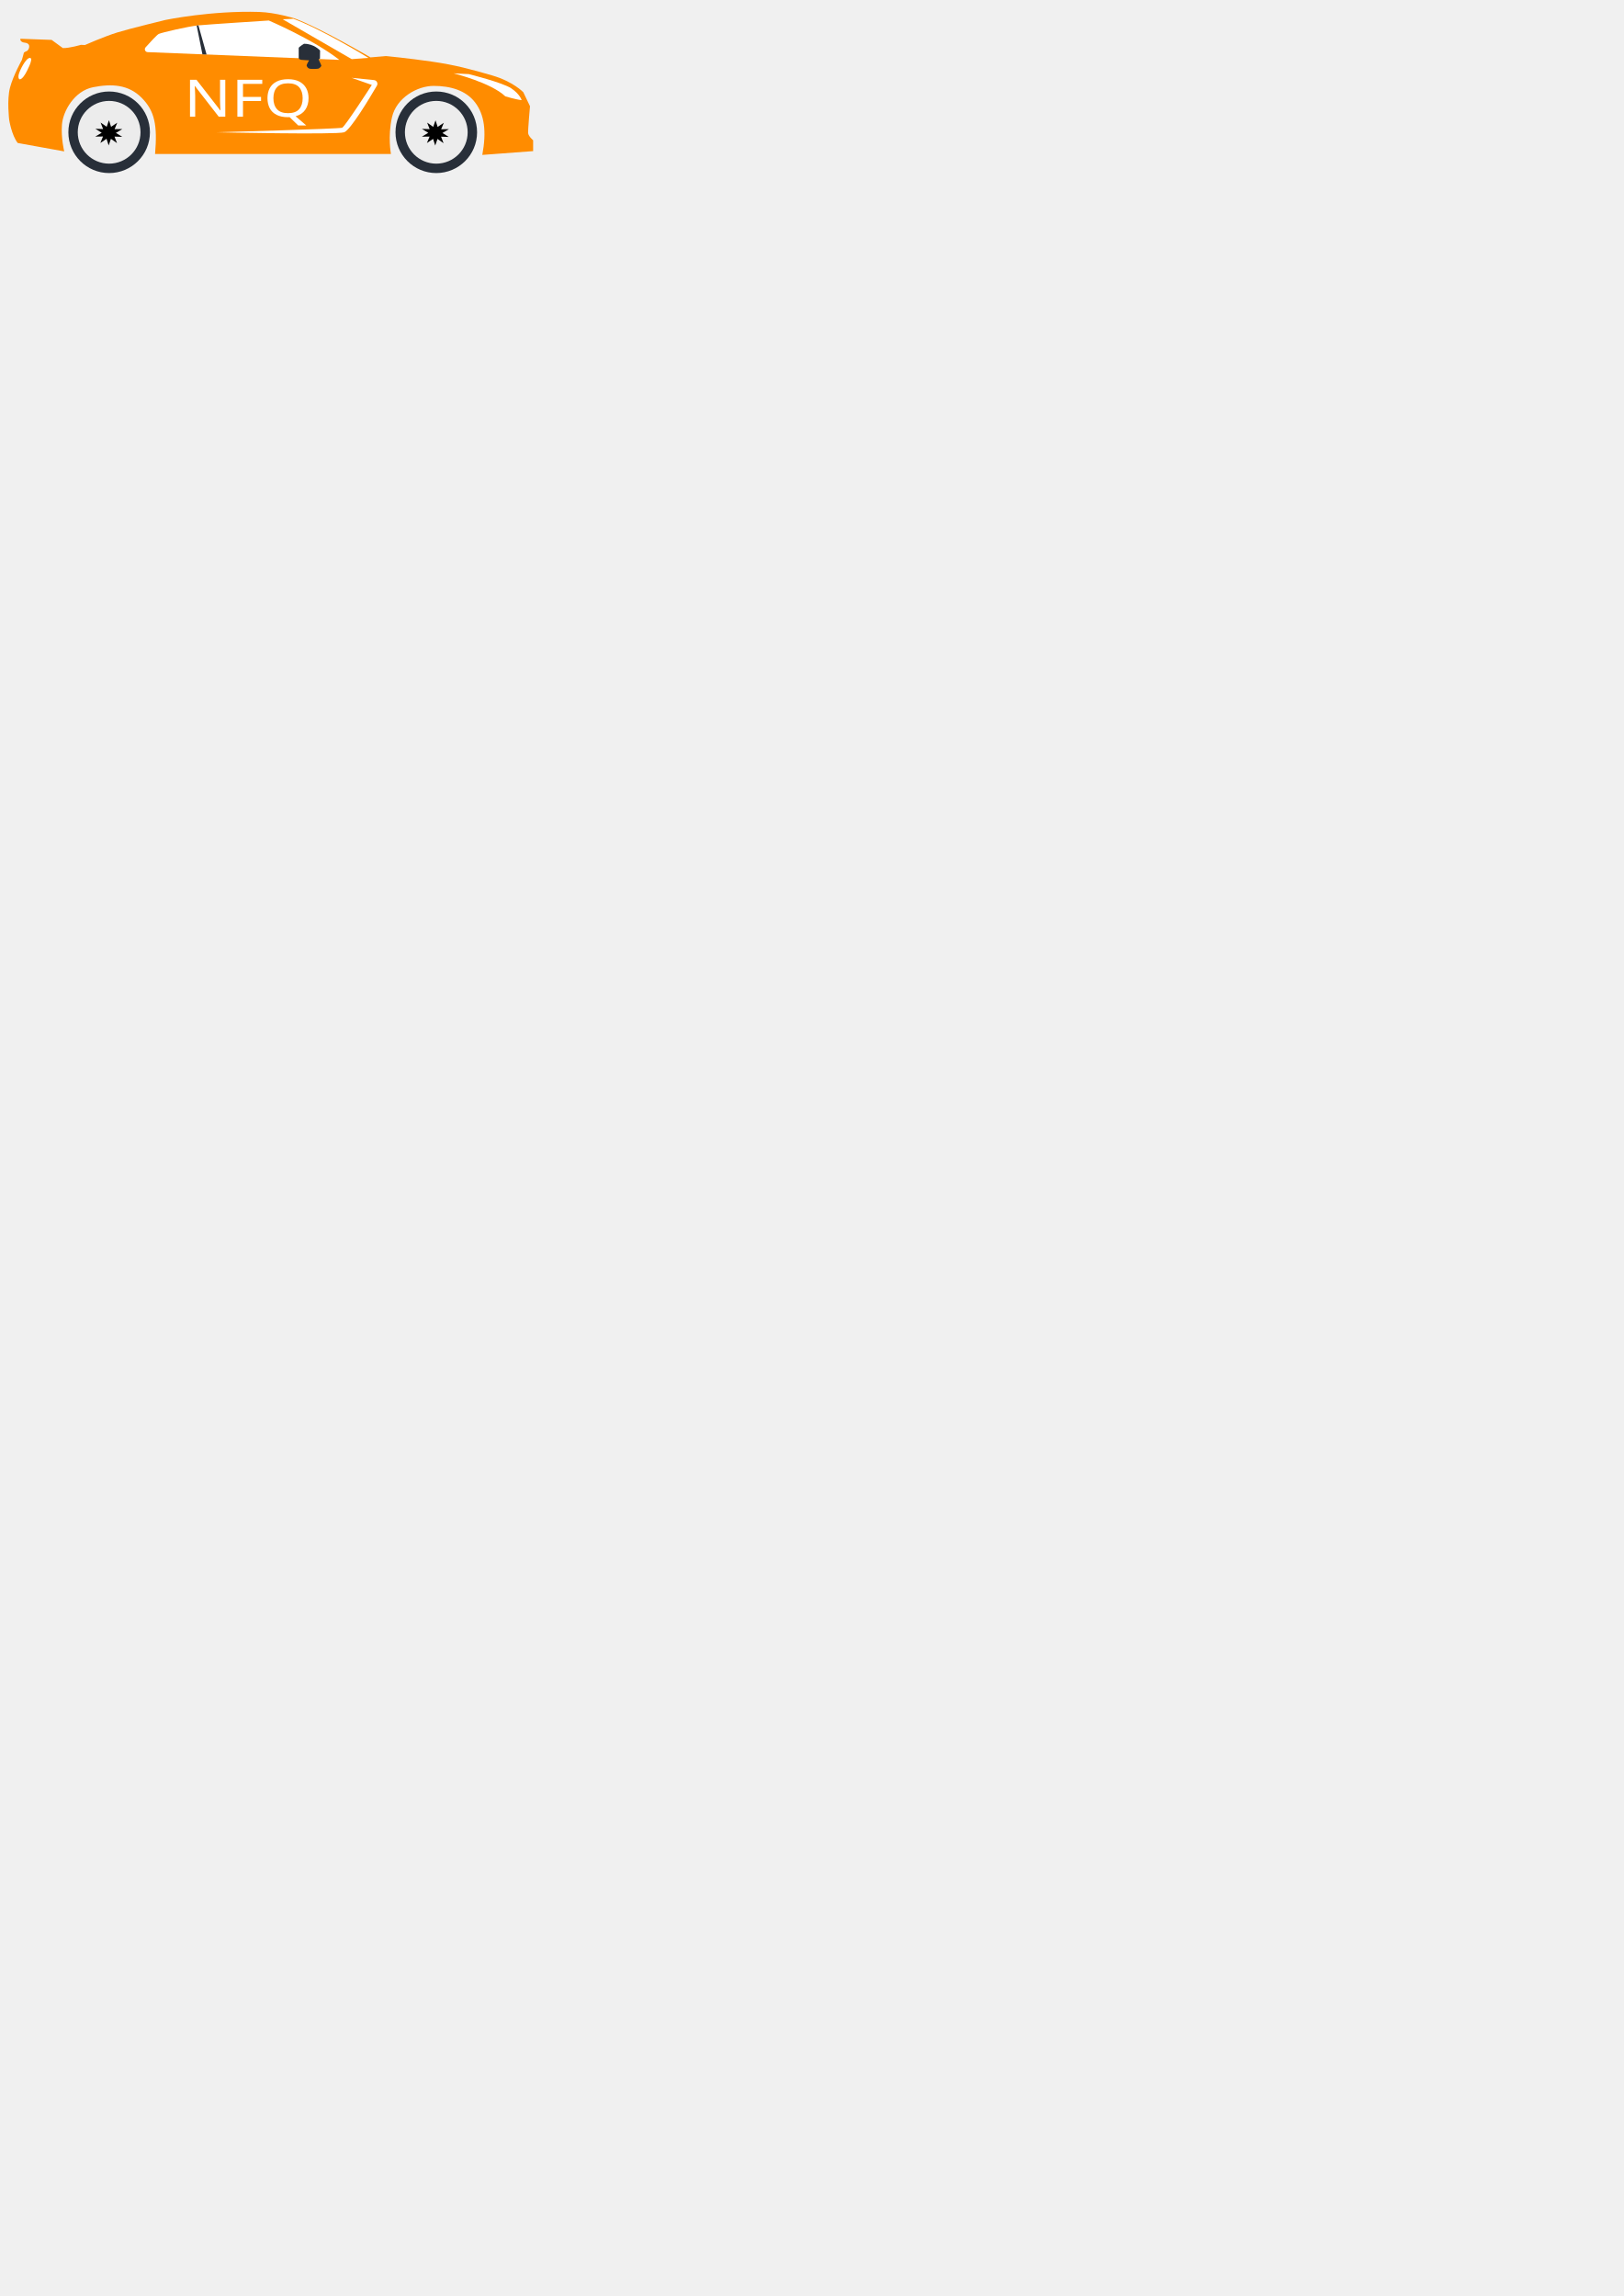
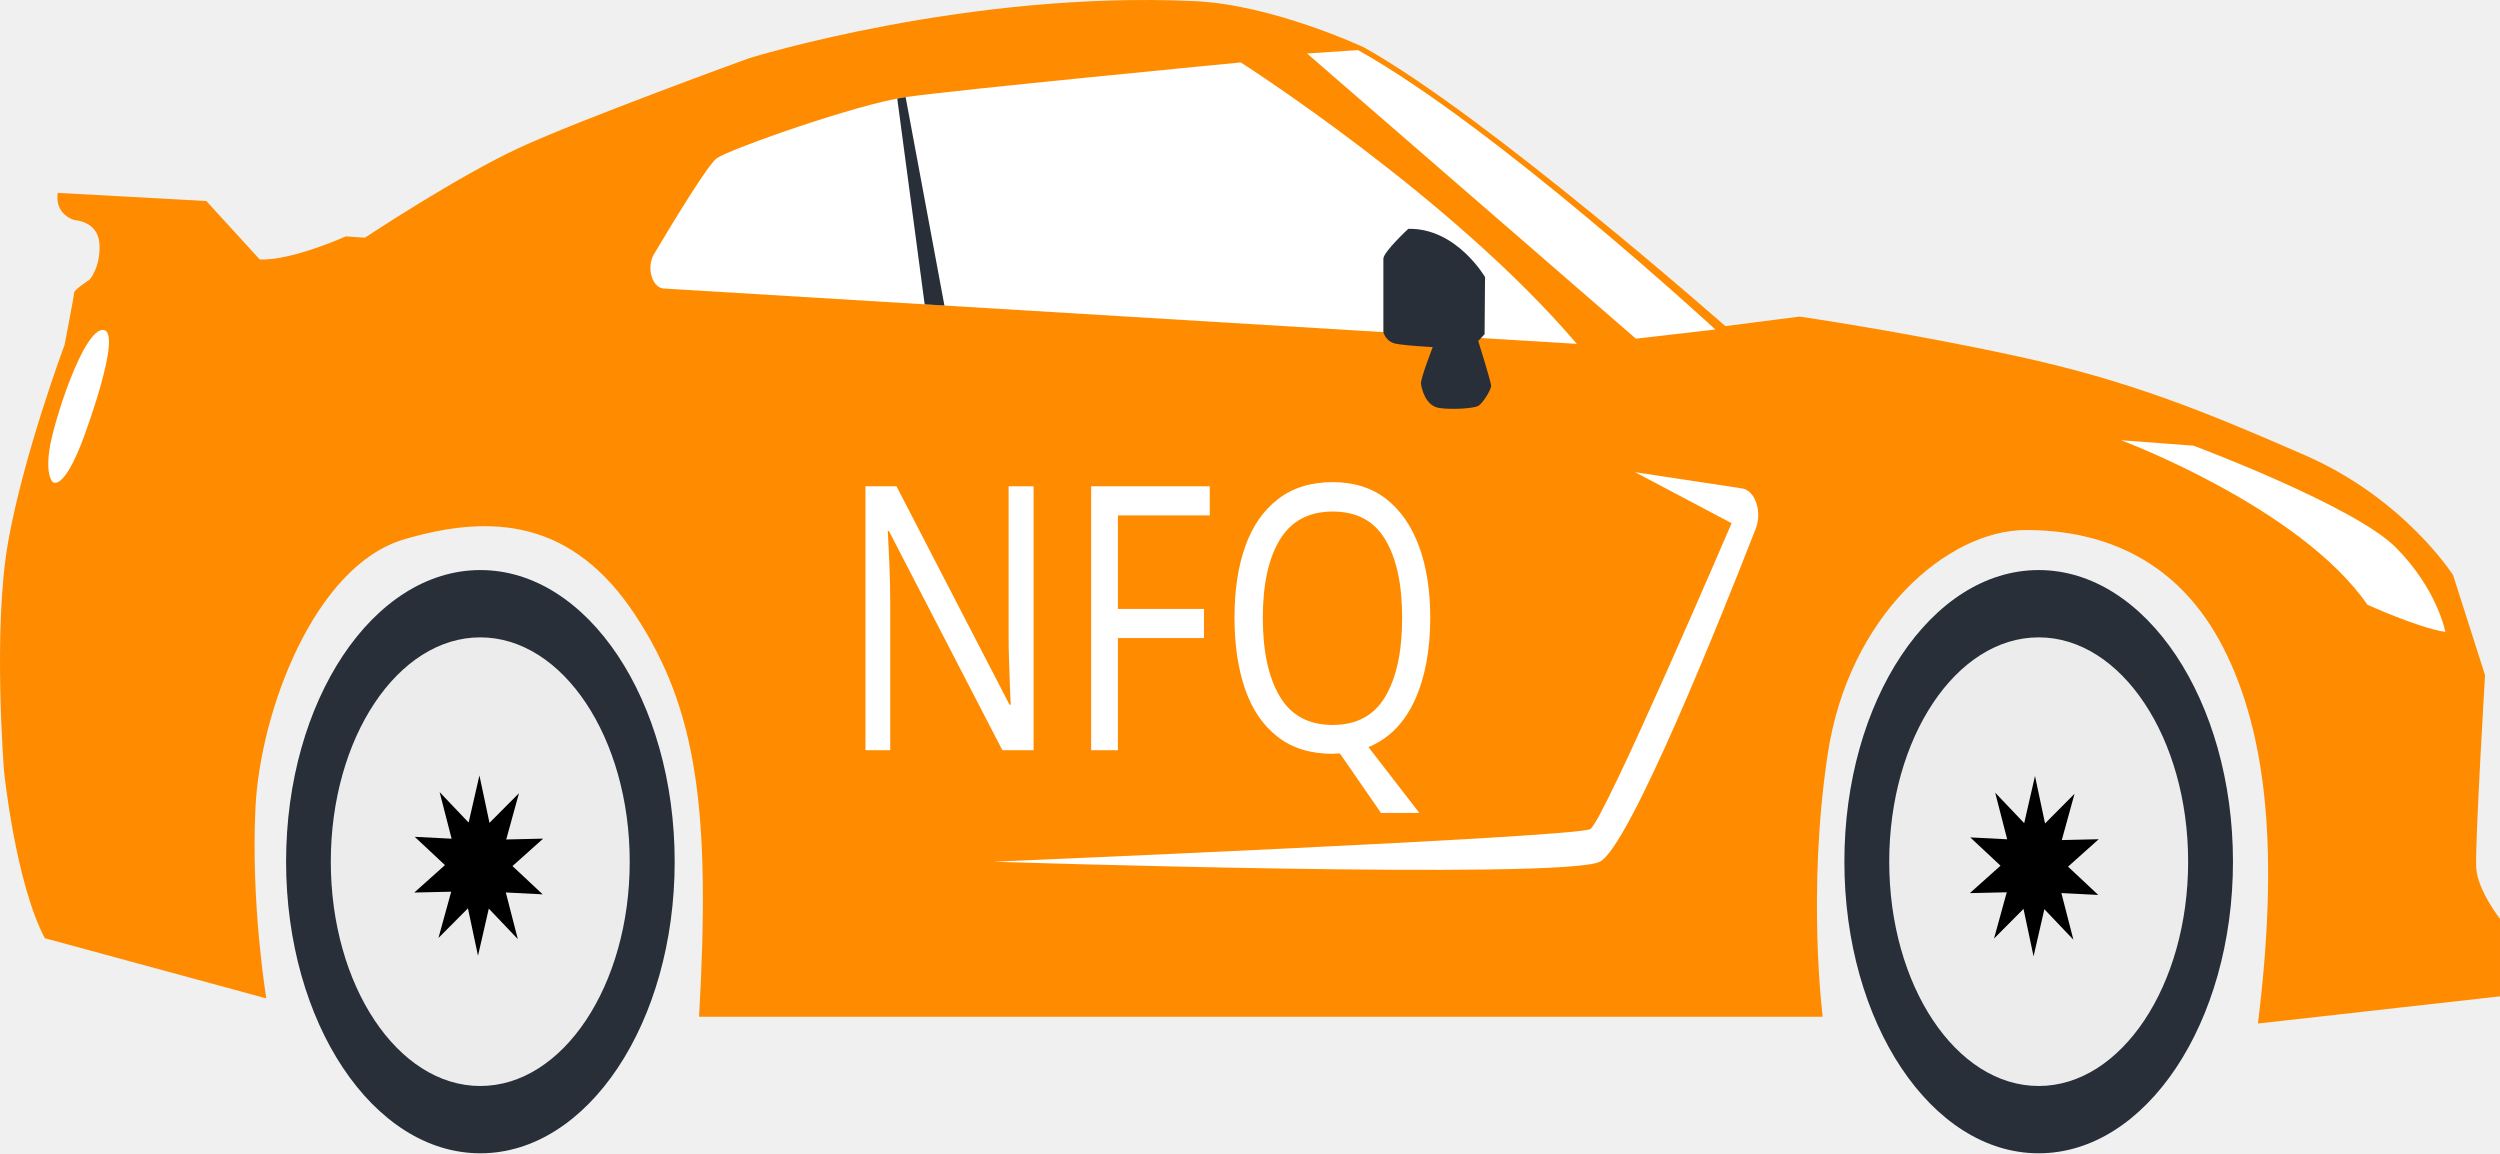
- <svg xmlns="http://www.w3.org/2000/svg" id="svg8" width="210mm" height="297mm" version="1.1" viewBox="0 0 210 297">
-   <g id="layer1">
-     <g id="g2087" transform="matrix(.35278 0 0 -.35278 -94.353 129.98)">
-       <g id="g1530" transform="translate(-18.676 -5.2425)">
-         <g id="g1372" transform="translate(23.313 78.974)">
+ <svg xmlns="http://www.w3.org/2000/svg" id="svg8" width="67.877mm" height="31.313mm" version="1.1" viewBox="0 0 67.877 31.313">
+   <defs id="defs175" />
+   <g id="layer1" transform="matrix(1,0,0,1.500943,-1.074957,-2.287415)">
+     <g id="g2087" transform="matrix(0.35278,0,0,-0.35278,-94.353,129.98)">
+       <g id="g1530" transform="translate(-18.676,-5.2425)">
+         <g id="g1372" transform="translate(23.313,78.974)">
    //kebulas
-      <g id="g126" transform="translate(272.77 276.06)">
-             <path id="path128" d="m0 0s-1.203-0.523-1.203-0.68-0.731-2.666-0.731-2.666-3.137-5.594-4.34-10.091c-1.203-4.496-0.314-11.816-0.314-11.816s0.887-5.699 3.136-8.522l17.046-3.085s-1.203 4.81-0.837 9.777 4.549 12.391 11.398 13.751c6.849 1.359 13.018 0.993 17.828-3.869 4.811-4.863 5.804-10.091 4.915-20.6h86.477s-1.22 6.344 0.383 13.454c1.603 7.111 9.202 11.503 15.267 11.503s11.781-1.586 15.197-6.056c3.416-4.471 4.252-10.605 2.649-19.249l18.63 1.394v3.973s-1.725 1.464-1.83 2.615c-0.104 1.15 0.68 9.881 0.68 9.881l-2.457 5.124s-3.73 3.921-11.398 6.152-13.524 3.834-22.238 5.089-16.661 2.021-16.661 2.021l-5.716-0.488s-18.404 10.806-27.815 14.291c0 0-6.964 2.18-12.966 2.37-17.567 0.558-34.368-2.928-34.368-2.928s-12.966-3.137-17.706-4.6c-4.741-1.464-11.851-4.601-11.851-4.601l-1.464 0.069s-4.183-1.254-6.623-1.185l-4.113 2.998-11.432 0.418s-0.349-1.011 1.254-1.394c0 0 1.848-0.035 1.952-1.22 0.105-1.185-0.749-1.83-0.749-1.83" fill="#ff8c00" />
+      <g id="g126" transform="translate(272.77,276.06)">
+             <path id="path128" d="m 0,0 c 0,0 -1.203,-0.523 -1.203,-0.68 0,-0.157 -0.731,-2.666 -0.731,-2.666 0,0 -3.137,-5.594 -4.34,-10.091 -1.203,-4.496 -0.314,-11.816 -0.314,-11.816 0,0 0.887,-5.699 3.136,-8.522 l 17.046,-3.085 c 0,0 -1.203,4.81 -0.837,9.777 0.366,4.967 4.549,12.391 11.398,13.751 6.849,1.359 13.018,0.993 17.828,-3.869 4.811,-4.863 5.804,-10.091 4.915,-20.6 h 86.477 c 0,0 -1.22,6.344 0.383,13.454 1.603,7.111 9.202,11.503 15.267,11.503 6.065,0 11.781,-1.586 15.197,-6.056 3.416,-4.471 4.252,-10.605 2.649,-19.249 l 18.63,1.394 v 3.973 c 0,0 -1.725,1.464 -1.83,2.615 -0.104,1.15 0.68,9.881 0.68,9.881 l -2.457,5.124 c 0,0 -3.73,3.921 -11.398,6.152 -7.668,2.231 -13.524,3.834 -22.238,5.089 -8.714,1.255 -16.661,2.021 -16.661,2.021 l -5.716,-0.488 c 0,0 -18.404,10.806 -27.815,14.291 0,0 -6.964,2.18 -12.966,2.37 -17.567,0.558 -34.368,-2.928 -34.368,-2.928 0,0 -12.966,-3.137 -17.706,-4.6 C 28.285,5.281 21.175,2.144 21.175,2.144 l -1.464,0.069 c 0,0 -4.183,-1.254 -6.623,-1.185 L 8.975,4.026 -2.457,4.444 c 0,0 -0.349,-1.011 1.254,-1.394 0,0 1.848,-0.035 1.952,-1.22 C 0.854,0.645 0,0 0,0" style="fill:#ff8c00" />
          </g>
-           <g id="g130" transform="translate(316.94 275.6)">
-             <path id="path132" d="m0 0c-0.892 0.036-1.341 1.092-0.746 1.758 1.65 1.848 4.181 4.609 4.836 4.919 0.993 0.471 10.77 2.771 14.535 3.137 3.764 0.366 25.793 1.778 25.793 1.778s16.242-6.901 25.862-14.43z" fill="#fff" />
+           <g id="g130" transform="translate(316.94,275.6)">
+             <path id="path132" d="m 0,0 c -0.892,0.036 -1.341,1.092 -0.746,1.758 1.65,1.848 4.181,4.609 4.836,4.919 0.993,0.471 10.77,2.771 14.535,3.137 3.764,0.366 25.793,1.778 25.793,1.778 0,0 16.242,-6.901 25.862,-14.43 z" style="fill:#ffffff" />
          </g>
-           <g id="g134" transform="translate(366.46 287.65)">
-             <path id="path136" d="m0 0 25.305-14.622 6.117 0.471s-16.835 10.352-27.501 14.325z" fill="#fff" />
+           <g id="g134" transform="translate(366.46,287.65)">
+             <path id="path136" d="m 0,0 25.305,-14.622 6.117,0.471 c 0,0 -16.835,10.352 -27.501,14.325 z" style="fill:#ffffff" />
          </g>
-           <g id="g138" transform="translate(374.25 278.66)">
-             <path id="path140" d="m0 0s-1.917-1.185-1.917-1.534v-3.756s0.157-0.496 0.958-0.601c0.802-0.104 2.841-0.174 2.841-0.174s-0.958-1.638-0.906-1.882 0.349-1.133 1.394-1.237c1.046-0.105 2.579-0.018 2.963 0.087 0.383 0.104 1.046 0.854 1.046 1.045 0 0.192-0.994 2.301-0.994 2.301l0.488 0.348 0.035 2.928s-2.196 2.527-5.908 2.475" fill="#282f39" />
+           <g id="g138" transform="translate(374.25,278.66)">
+             <path id="path140" d="M 0,0 C 0,0 -1.917,-1.185 -1.917,-1.534 V -5.29 c 0,0 0.157,-0.496 0.958,-0.601 0.802,-0.104 2.841,-0.174 2.841,-0.174 0,0 -0.958,-1.638 -0.906,-1.882 0.052,-0.244 0.349,-1.133 1.394,-1.237 1.046,-0.105 2.579,-0.018 2.963,0.087 0.383,0.104 1.046,0.854 1.046,1.045 0,0.192 -0.994,2.301 -0.994,2.301 l 0.488,0.348 0.035,2.928 C 5.908,-2.475 3.712,0.052 0,0" style="fill:#282f39" />
          </g>
-           <g id="g142" transform="translate(269.95 265.66)">
-             <path id="path144" d="m0 0s-0.575 0.261-0.288 1.647c0.288 1.385 2.615 6.248 4.157 6.169 1.542-0.078-1.516-5.516-1.516-5.516s-1.36-2.588-2.353-2.3" fill="#fff" />
+           <g id="g142" transform="translate(269.95,265.66)">
+             <path id="path144" d="M 0,0 C 0,0 -0.575,0.261 -0.288,1.647 0,3.032 2.327,7.895 3.869,7.816 5.411,7.738 2.353,2.3 2.353,2.3 2.353,2.3 0.993,-0.288 0,0" style="fill:#ffffff" />
          </g>
-           <g id="g146" transform="translate(334.92 285.34)">
-             <path id="path148" d="m0 0 2.11-10.552 1.521-0.061-2.986 10.687z" fill="#282f39" />
+           <g id="g146" transform="translate(334.92,285.34)">
+             <path id="path148" d="M 0,0 2.11,-10.552 3.631,-10.613 0.645,0.074 Z" style="fill:#282f39" />
          </g>
-           <g id="g150" transform="translate(391.71 266.18)">
-             <path id="path152" d="m0 0 8.24-0.832c0.993-0.101 1.55-1.193 1.046-2.054-2.698-4.609-9.74-16.331-12.005-17.086-2.823-0.941-46.636 0-46.636 0s44.859 1.255 45.904 1.673c1.046 0.418 10.875 15.685 10.875 15.685z" fill="#fff" />
+           <g id="g150" transform="translate(391.71,266.18)">
+             <path id="path152" d="m 0,0 8.24,-0.832 c 0.993,-0.101 1.55,-1.193 1.046,-2.054 -2.698,-4.609 -9.74,-16.331 -12.005,-17.086 -2.823,-0.941 -46.636,0 -46.636,0 0,0 44.859,1.255 45.904,1.673 1.046,0.418 10.875,15.685 10.875,15.685 z" style="fill:#ffffff" />
          </g>
-           <g id="g154" transform="translate(429.11 267.82)">
-             <path id="path156" d="m0 0s13.733-3.416 18.961-8.435c0 0 3.906-1.184 5.996-1.394 0 0-0.61 2.178-3.8 4.322-3.189 2.143-15.58 5.228-15.58 5.228z" fill="#fff" />
+           <g id="g154" transform="translate(429.11,267.82)">
+             <path id="path156" d="m 0,0 c 0,0 13.733,-3.416 18.961,-8.435 0,0 3.906,-1.184 5.996,-1.394 0,0 -0.61,2.178 -3.8,4.322 -3.189,2.143 -15.58,5.228 -15.58,5.228 z" style="fill:#ffffff" />
          </g>
-           <g id="g158" transform="translate(317.79 246.21)">
-             <path id="path160" d="m0 0c0-8.258-6.695-14.953-14.953-14.953s-14.953 6.695-14.953 14.953 6.695 14.953 14.953 14.953 14.953-6.695 14.953-14.953" fill="#282f39" />
+           <g id="g158" transform="translate(317.79,246.21)">
+             <path id="path160" d="m 0,0 c 0,-8.258 -6.695,-14.953 -14.953,-14.953 -8.258,0 -14.953,6.695 -14.953,14.953 0,8.258 6.695,14.953 14.953,14.953 C -6.695,14.953 0,8.258 0,0" style="fill:#282f39" />
          </g>
-           <g id="g162" transform="translate(314.33 246.21)">
-             <path id="path164" d="m0 0c0-6.353-5.15-11.502-11.502-11.502-6.353 0-11.503 5.149-11.503 11.502s5.15 11.502 11.503 11.502c6.352 0 11.502-5.149 11.502-11.502" fill="#ececec" />
+           <g id="g162" transform="translate(314.33,246.21)">
+             <path id="path164" d="m 0,0 c 0,-6.353 -5.15,-11.502 -11.502,-11.502 -6.353,0 -11.503,5.149 -11.503,11.502 0,6.353 5.15,11.502 11.503,11.502 C -5.15,11.502 0,6.353 0,0" style="fill:#ececec" />
          </g>
-           <g id="g166" transform="translate(437.72 246.21)">
-             <path id="path168" d="m0 0c0-8.258-6.695-14.953-14.953-14.953s-14.953 6.695-14.953 14.953 6.695 14.953 14.953 14.953 14.953-6.695 14.953-14.953" fill="#282f39" />
+           <g id="g166" transform="translate(437.72,246.21)">
+             <path id="path168" d="m 0,0 c 0,-8.258 -6.695,-14.953 -14.953,-14.953 -8.258,0 -14.953,6.695 -14.953,14.953 0,8.258 6.695,14.953 14.953,14.953 C -6.695,14.953 0,8.258 0,0" style="fill:#282f39" />
          </g>
-           <g id="g170" transform="translate(434.27 246.21)" fill="#ececec">
-             <path id="path172" d="m0 0c0-6.353-5.15-11.502-11.502-11.502-6.353 0-11.503 5.149-11.503 11.502s5.15 11.502 11.503 11.502c6.352 0 11.502-5.149 11.502-11.502" fill="#ececec" />
+           <g id="g170" transform="translate(434.27,246.21)" style="fill:#ececec">
+             <path id="path172" d="m 0,0 c 0,-6.353 -5.15,-11.502 -11.502,-11.502 -6.353,0 -11.503,5.149 -11.503,11.502 0,6.353 5.15,11.502 11.503,11.502 C -5.15,11.502 0,6.353 0,0" style="fill:#ececec" />
          </g>
        </g>
+ 
    //tekstas
-     <text id="text1313-7" transform="scale(1.0981 -.91067)" x="321.987" y="-363.361" fill="#ffffff" font-family="'Showcard Gothic'" font-size="20.809px" letter-spacing="0px" stroke-width=".52" word-spacing="0px" style="font-feature-settings:normal;font-variant-caps:normal;font-variant-ligatures:normal;font-variant-numeric:normal;line-height:1.25" xml:space="preserve">
-           <tspan id="tspan1311-5" x="321.987" y="-363.361" fill="#ffffff" font-family="'Showcard Gothic'" font-size="20.809px" stroke-width=".52" style="font-feature-settings:normal;font-variant-caps:normal;font-variant-ligatures:normal;font-variant-numeric:normal">NFQ</tspan>
+     <text id="text1313-7" transform="scale(1.0981,-0.91067)" x="321.987" y="-363.361" font-size="20.809px" letter-spacing="0px" word-spacing="0px" style="font-size:20.809px;line-height:1.25;font-family:'Showcard Gothic';font-variant-ligatures:normal;font-variant-caps:normal;font-variant-numeric:normal;font-feature-settings:normal;letter-spacing:0px;word-spacing:0px;fill:#ffffff;stroke-width:0.52" xml:space="preserve">
+           <tspan id="tspan1311-5" x="321.987" y="-363.361" font-size="20.809px" style="font-size:20.809px;font-family:'Showcard Gothic';font-variant-ligatures:normal;font-variant-caps:normal;font-variant-numeric:normal;font-feature-settings:normal;fill:#ffffff;stroke-width:0.52">NFQ</tspan>
        </text>
      </g>

+ 
   //ratlankiai
-    <path id="path1565-3" transform="matrix(.3402 0 0 -.30271 228.68 219.58)" d="m240.08-318.43-6.564-5.163-2.444 7.985-2.275-8.035-6.671 5.023 2.882-7.838-8.35 0.143 6.939-4.647-6.839-4.792 8.345 0.319-2.716-7.897 6.564 5.163 2.444-7.985 2.275 8.035 6.671-5.023-2.882 7.838 8.35-0.143-6.939 4.647 6.839 4.792-8.345-0.319z" stroke-width=".75" />
-       <path id="path1565-1" transform="matrix(.3402 0 0 -.30271 348.4 219.55)" d="m240.08-318.43-6.564-5.163-2.444 7.985-2.275-8.035-6.671 5.023 2.882-7.838-8.35 0.143 6.939-4.647-6.839-4.792 8.345 0.319-2.716-7.897 6.564 5.163 2.444-7.985 2.275 8.035 6.671-5.023-2.882 7.838 8.35-0.143-6.939 4.647 6.839 4.792-8.345-0.319z" stroke-width=".75" />
+    <path id="path1565-3" transform="matrix(0.3402,0,0,-0.30271,228.68,219.58)" d="m 240.08,-318.43 -6.564,-5.163 -2.444,7.985 -2.275,-8.035 -6.671,5.023 2.882,-7.838 -8.35,0.143 6.939,-4.647 -6.839,-4.792 8.345,0.319 -2.716,-7.897 6.564,5.163 2.444,-7.985 2.275,8.035 6.671,-5.023 -2.882,7.838 8.35,-0.143 -6.939,4.647 6.839,4.792 -8.345,-0.319 z" style="stroke-width:0.75" />
+       <path id="path1565-1" transform="matrix(0.3402,0,0,-0.30271,348.4,219.55)" d="m 240.08,-318.43 -6.564,-5.163 -2.444,7.985 -2.275,-8.035 -6.671,5.023 2.882,-7.838 -8.35,0.143 6.939,-4.647 -6.839,-4.792 8.345,0.319 -2.716,-7.897 6.564,5.163 2.444,-7.985 2.275,8.035 6.671,-5.023 -2.882,7.838 8.35,-0.143 -6.939,4.647 6.839,4.792 -8.345,-0.319 z" style="stroke-width:0.75" />
    </g>
  </g>
</svg>
